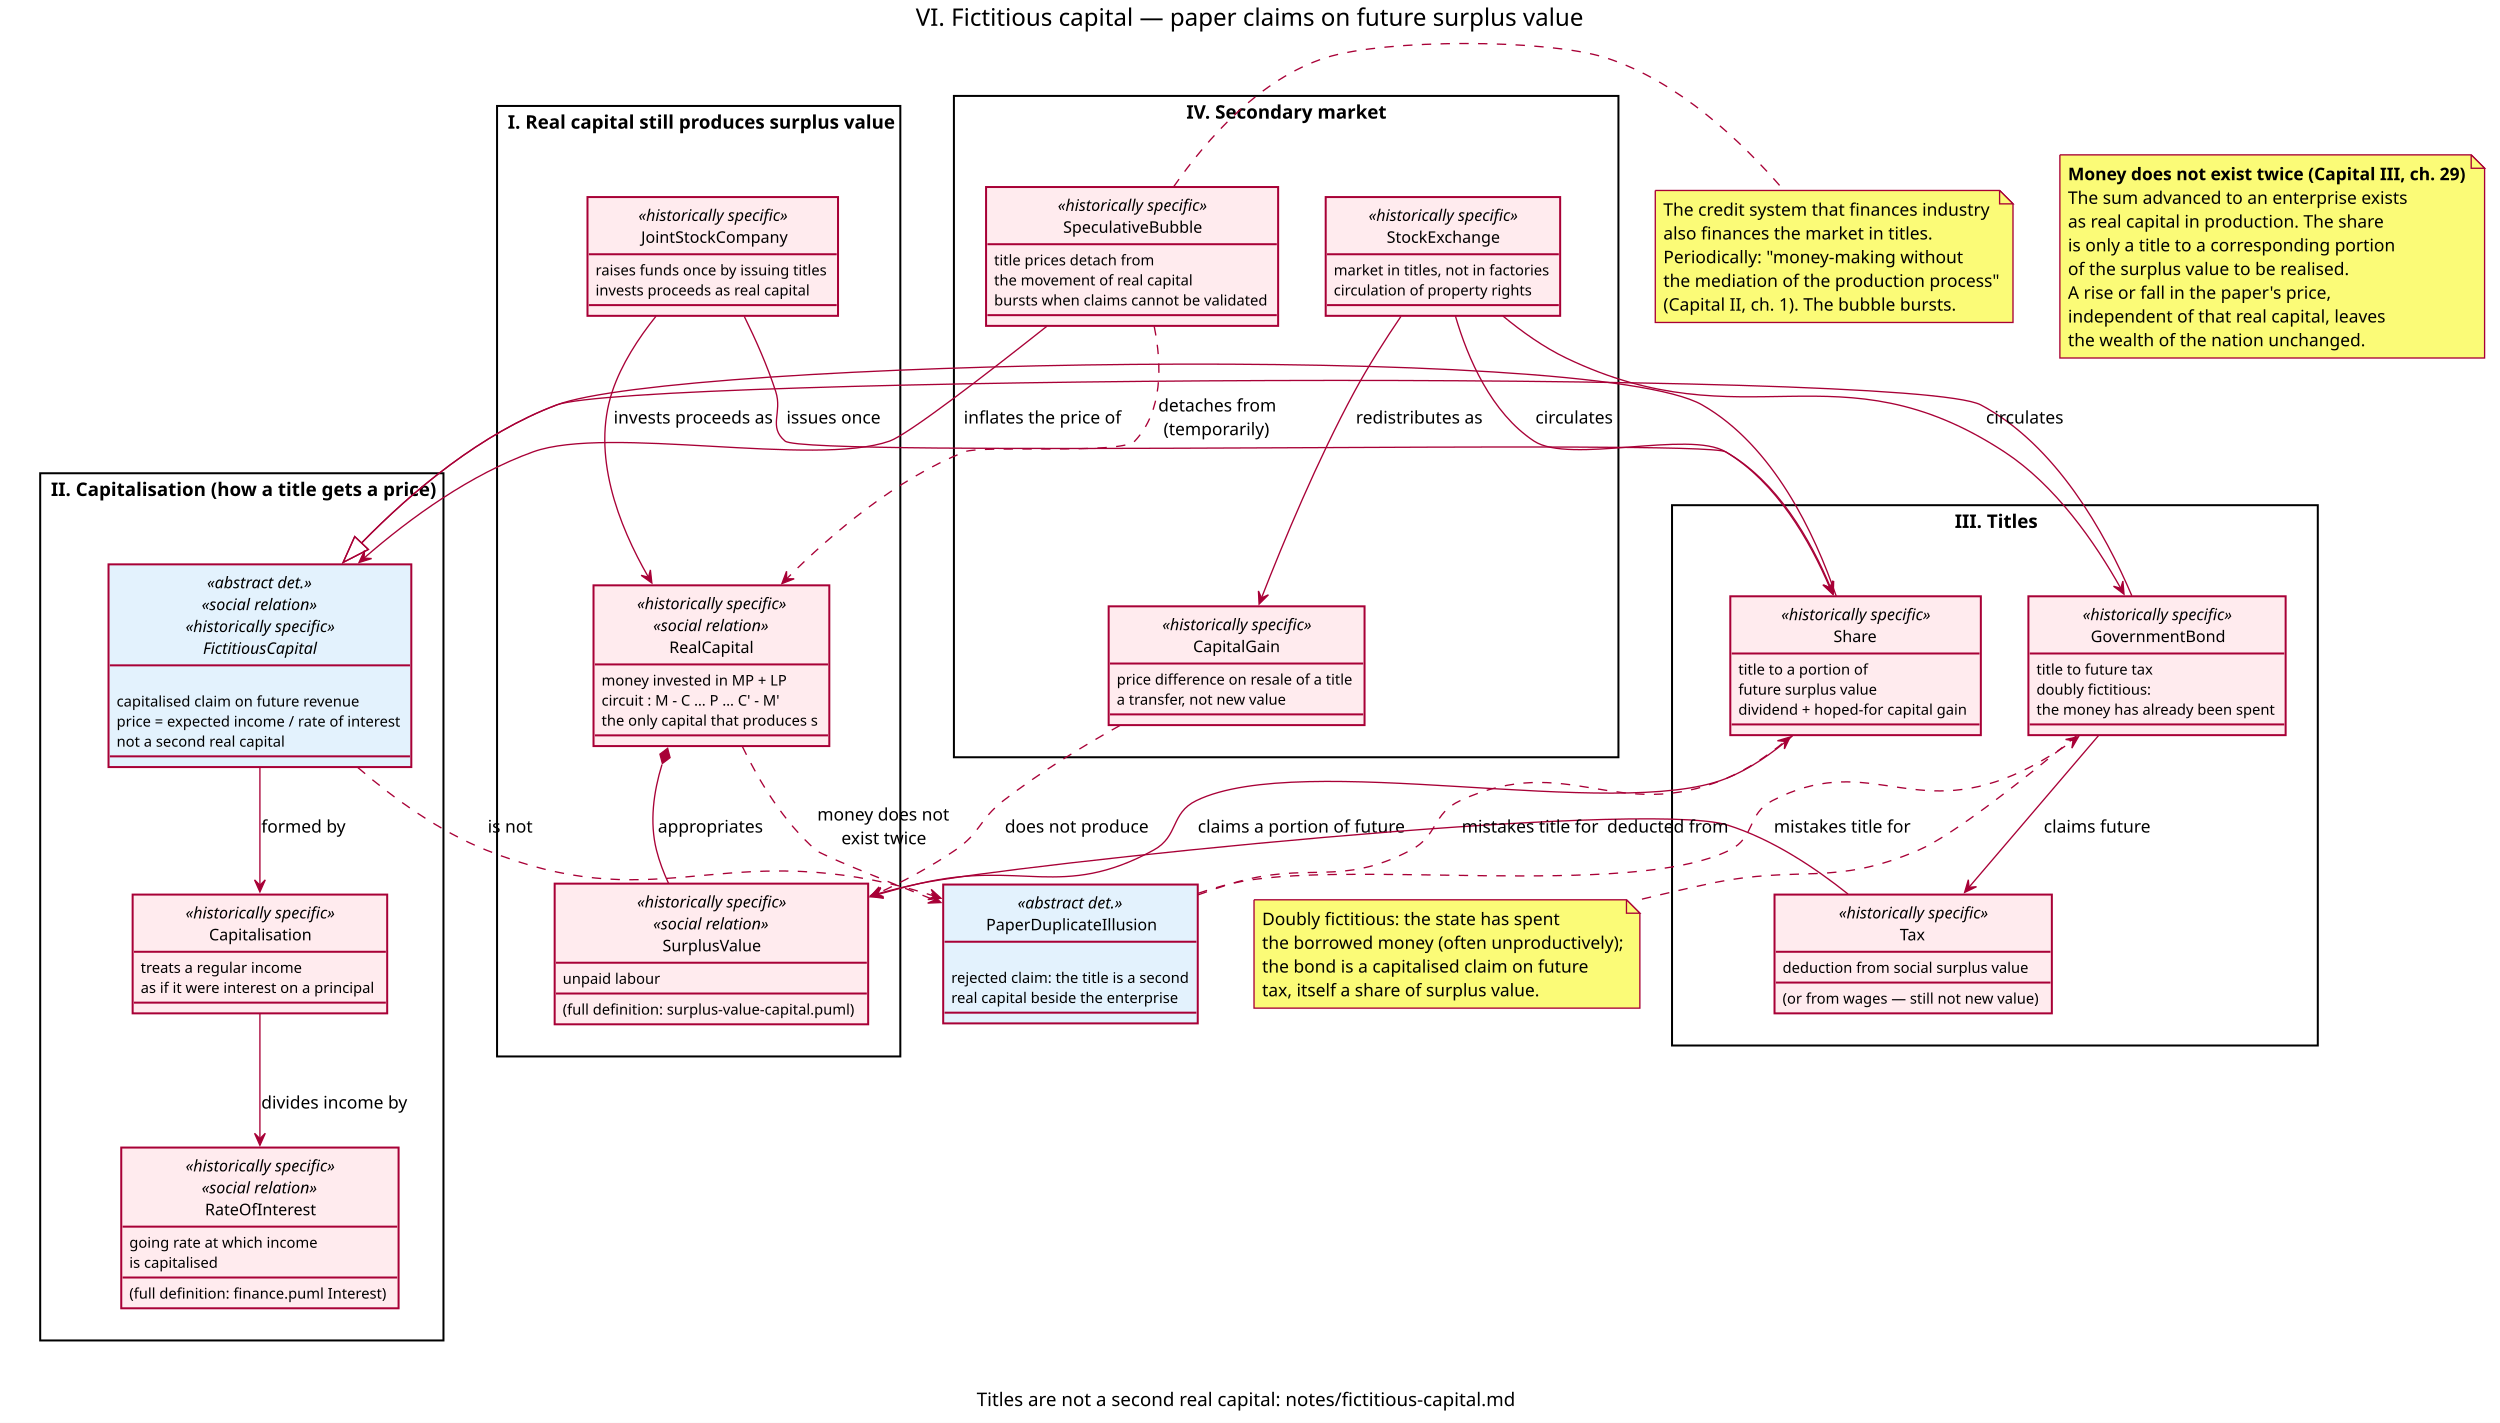
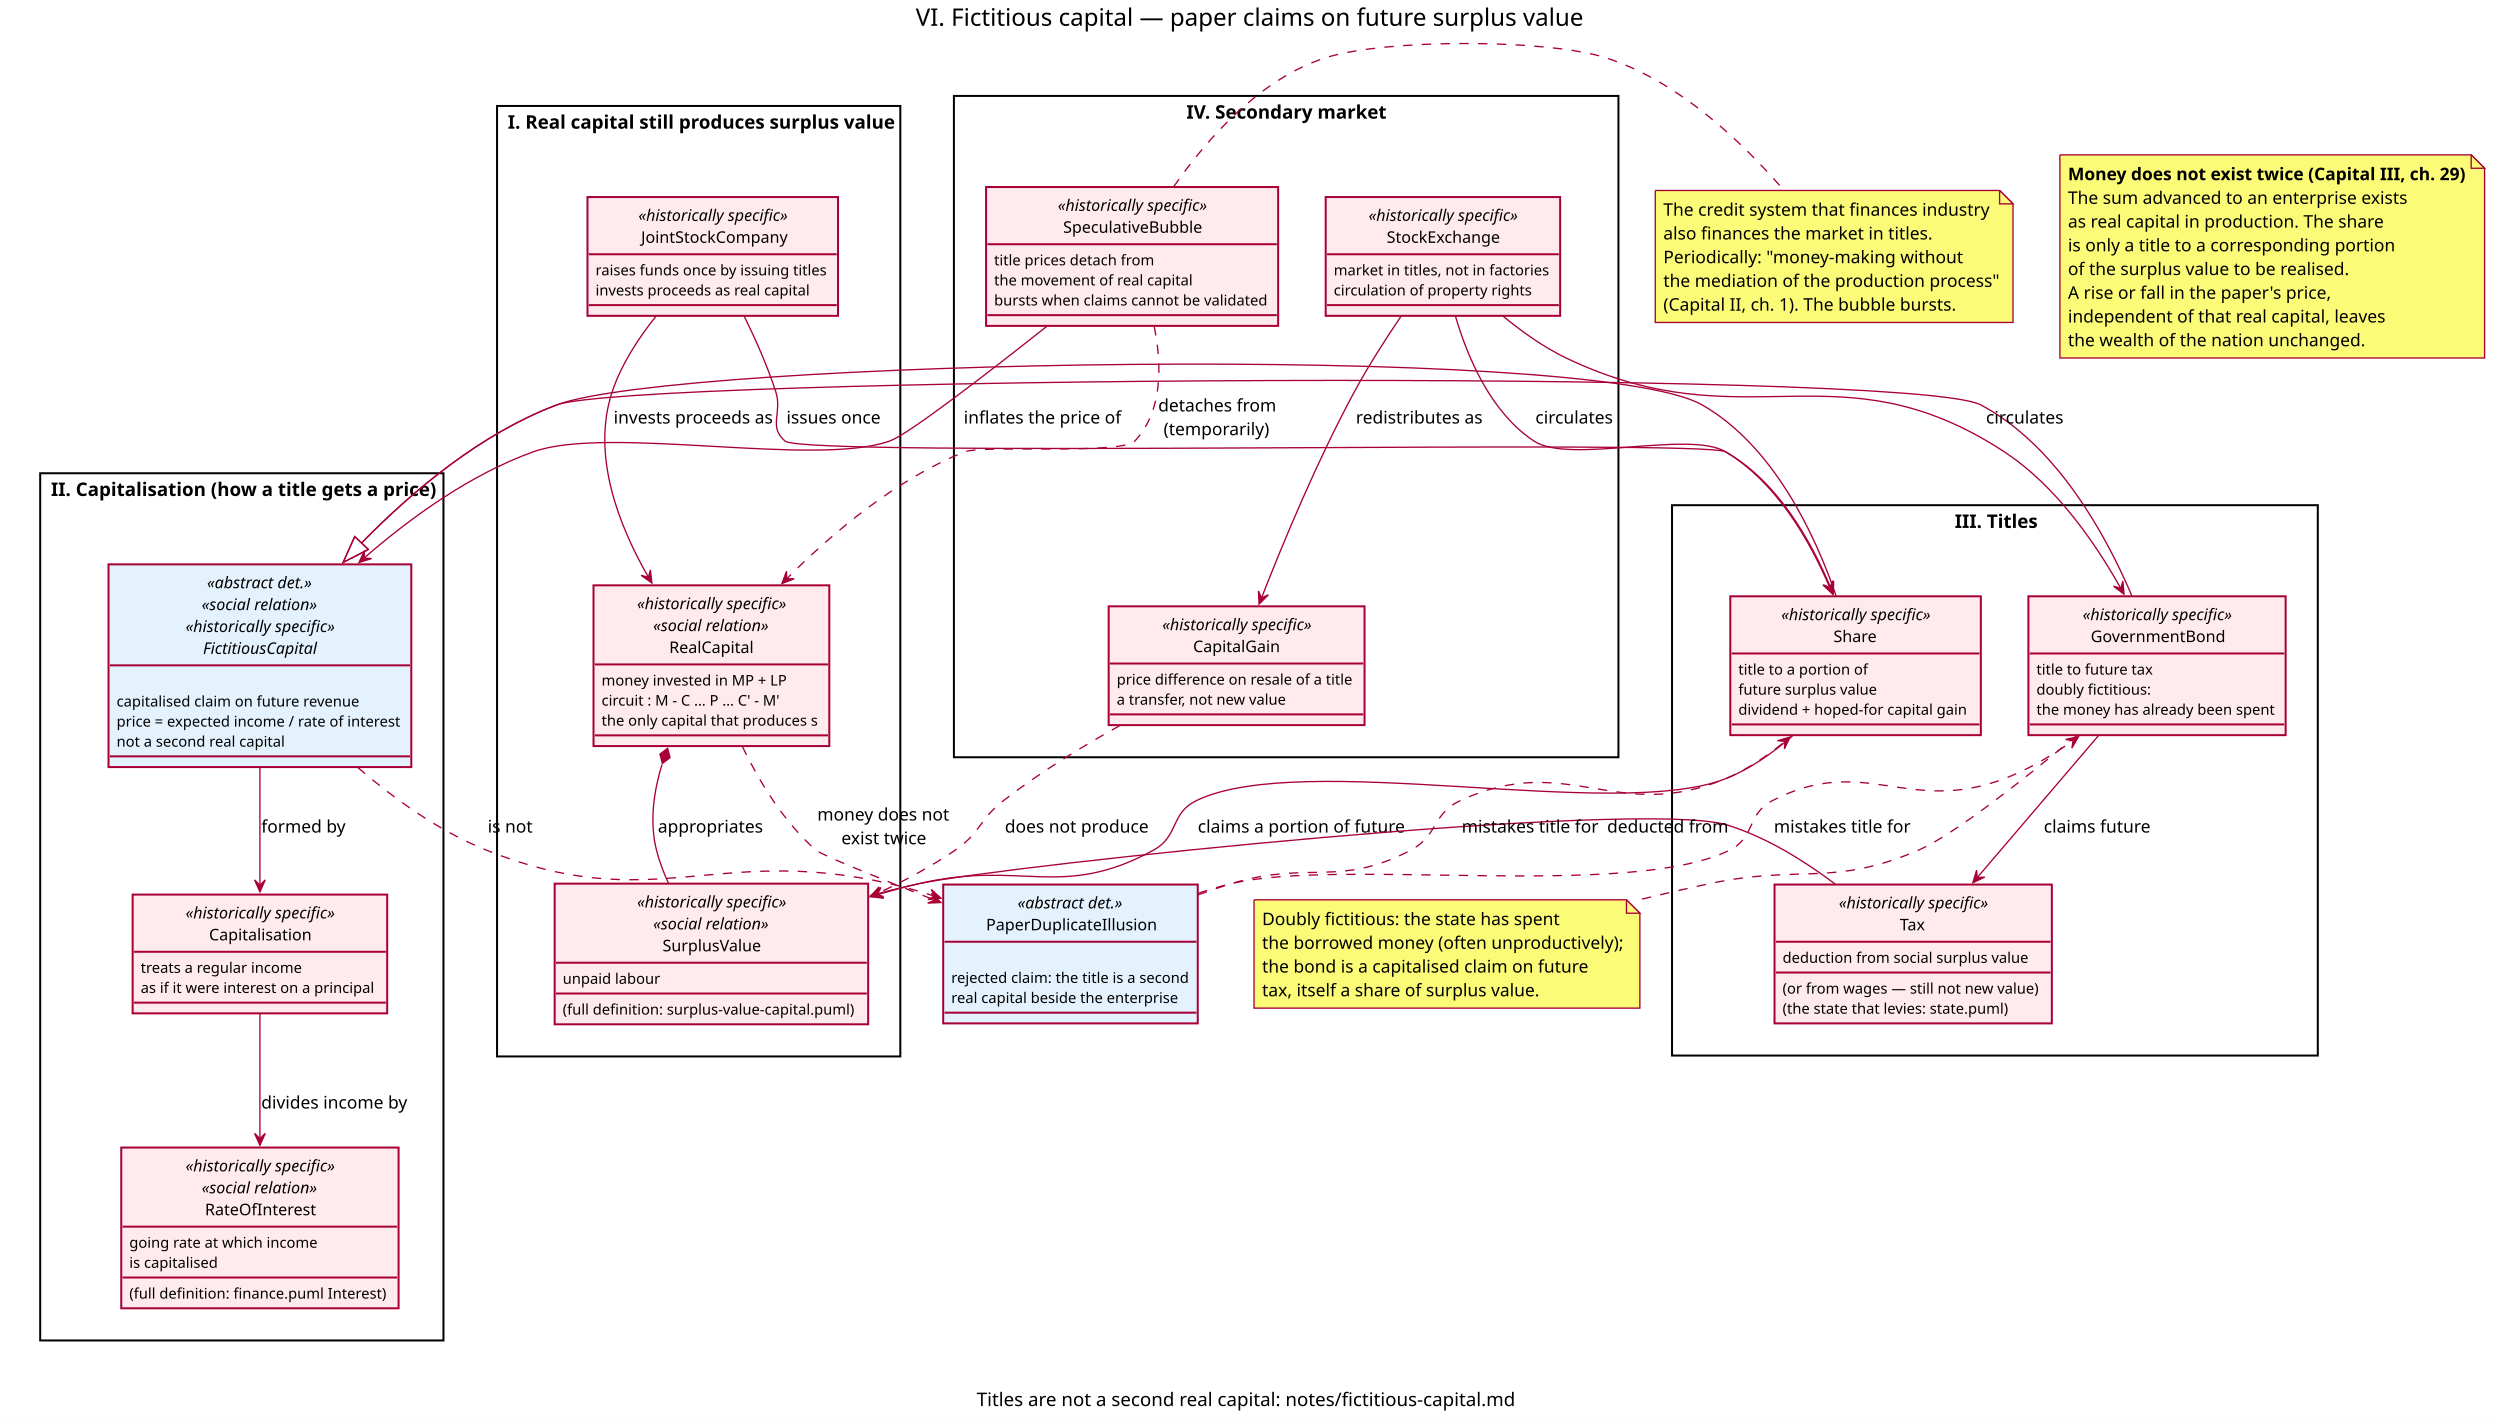
<svg xmlns="http://www.w3.org/2000/svg" contentScriptType="application/ecmascript" contentStyleType="text/css" height="1062px" preserveAspectRatio="none" style="width:1866px;height:1062px;" version="1.1" viewBox="0 0 1866 1062" width="1866px" zoomAndPan="magnify">
  <defs />
  <rect width="100%" height="100%" fill="#FFFFFF" />
  <g>
    <text fill="#000000" font-family="sans-serif" font-size="18" lengthAdjust="spacingAndGlyphs" textLength="506" x="683.5" y="19.242">VI. Fictitious capital — paper claims on future surplus value</text>
    <rect fill="#FFFFFF" height="709.45" style="stroke: #000000; stroke-width: 1.5;" width="301" x="371" y="79.086" />
    <text fill="#000000" font-family="sans-serif" font-size="14" font-weight="bold" lengthAdjust="spacingAndGlyphs" textLength="285" x="379" y="96.052">I. Real capital still produces surplus value</text>
    <rect fill="#FFFFFF" height="647.28" style="stroke: #000000; stroke-width: 1.5;" width="301" x="30" y="353.236" />
    <text fill="#000000" font-family="sans-serif" font-size="14" font-weight="bold" lengthAdjust="spacingAndGlyphs" textLength="285" x="38" y="370.202">II. Capitalisation (how a title gets a price)</text>
-     <rect fill="#FFFFFF" height="403.29" style="stroke: #000000; stroke-width: 1.5;" width="482" x="1248" y="377.076" />
+     <rect fill="#FFFFFF" height="410.78" style="stroke: #000000; stroke-width: 1.5;" width="482" x="1248" y="377.076" />
    <text fill="#000000" font-family="sans-serif" font-size="14" font-weight="bold" lengthAdjust="spacingAndGlyphs" textLength="60" x="1459" y="394.042">III. Titles</text>
    <rect fill="#FFFFFF" height="493.62" style="stroke: #000000; stroke-width: 1.5;" width="496" x="712" y="71.596" />
    <text fill="#000000" font-family="sans-serif" font-size="14" font-weight="bold" lengthAdjust="spacingAndGlyphs" textLength="149" x="885.5" y="88.562">IV. Secondary market</text>
    <rect fill="#FFEBEE" height="104.996" id="SurplusValue" style="stroke: #A80036; stroke-width: 1.5;" width="234" x="414" y="659.546" />
    <text fill="#000000" font-family="sans-serif" font-size="12" font-style="italic" lengthAdjust="spacingAndGlyphs" textLength="111" x="475.5" y="677.374">«historically specific»</text>
    <text fill="#000000" font-family="sans-serif" font-size="12" font-style="italic" lengthAdjust="spacingAndGlyphs" textLength="87" x="487.5" y="693.718">«social relation»</text>
    <text fill="#000000" font-family="sans-serif" font-size="12" lengthAdjust="spacingAndGlyphs" textLength="73" x="494.5" y="710.062">SurplusValue</text>
    <line style="stroke: #A80036; stroke-width: 1.5;" x1="415" x2="647" y1="718.578" y2="718.578" />
    <text fill="#000000" font-family="sans-serif" font-size="11" lengthAdjust="spacingAndGlyphs" textLength="75" x="420" y="734.337">unpaid labour</text>
    <line style="stroke: #A80036; stroke-width: 1.5;" x1="415" x2="647" y1="741.56" y2="741.56" />
    <text fill="#000000" font-family="sans-serif" font-size="11" lengthAdjust="spacingAndGlyphs" textLength="222" x="420" y="757.319">(full definition: surplus-value-capital.puml)</text>
    <rect fill="#FFEBEE" height="119.978" id="RealCapital" style="stroke: #A80036; stroke-width: 1.5;" width="176" x="443" y="436.896" />
    <text fill="#000000" font-family="sans-serif" font-size="12" font-style="italic" lengthAdjust="spacingAndGlyphs" textLength="111" x="475.5" y="454.724">«historically specific»</text>
    <text fill="#000000" font-family="sans-serif" font-size="12" font-style="italic" lengthAdjust="spacingAndGlyphs" textLength="87" x="487.5" y="471.068">«social relation»</text>
    <text fill="#000000" font-family="sans-serif" font-size="12" lengthAdjust="spacingAndGlyphs" textLength="63" x="499.5" y="487.412">RealCapital</text>
    <line style="stroke: #A80036; stroke-width: 1.5;" x1="444" x2="618" y1="495.928" y2="495.928" />
    <text fill="#000000" font-family="sans-serif" font-size="11" lengthAdjust="spacingAndGlyphs" textLength="141" x="449" y="511.687">money invested in MP + LP</text>
    <text fill="#000000" font-family="sans-serif" font-size="11" lengthAdjust="spacingAndGlyphs" textLength="136" x="449" y="526.669">circuit : M - C … P … C' - M'</text>
    <text fill="#000000" font-family="sans-serif" font-size="11" lengthAdjust="spacingAndGlyphs" textLength="164" x="449" y="541.651">the only capital that produces s</text>
    <line style="stroke: #A80036; stroke-width: 1.5;" x1="444" x2="618" y1="548.874" y2="548.874" />
    <rect fill="#FFEBEE" height="88.652" id="JointStockCompany" style="stroke: #A80036; stroke-width: 1.5;" width="187" x="438.5" y="147.086" />
    <text fill="#000000" font-family="sans-serif" font-size="12" font-style="italic" lengthAdjust="spacingAndGlyphs" textLength="111" x="476.5" y="164.914">«historically specific»</text>
    <text fill="#000000" font-family="sans-serif" font-size="12" lengthAdjust="spacingAndGlyphs" textLength="107" x="478.5" y="181.258">JointStockCompany</text>
    <line style="stroke: #A80036; stroke-width: 1.5;" x1="439.5" x2="624.5" y1="189.774" y2="189.774" />
    <text fill="#000000" font-family="sans-serif" font-size="11" lengthAdjust="spacingAndGlyphs" textLength="175" x="444.5" y="205.533">raises funds once by issuing titles</text>
    <text fill="#000000" font-family="sans-serif" font-size="11" lengthAdjust="spacingAndGlyphs" textLength="161" x="444.5" y="220.515">invests proceeds as real capital</text>
    <line style="stroke: #A80036; stroke-width: 1.5;" x1="439.5" x2="624.5" y1="227.738" y2="227.738" />
    <rect fill="#E3F2FD" height="151.304" id="FictitiousCapital" style="stroke: #A80036; stroke-width: 1.5;" width="226" x="81" y="421.236" />
    <text fill="#000000" font-family="sans-serif" font-size="12" font-style="italic" lengthAdjust="spacingAndGlyphs" textLength="79" x="154.5" y="439.064">«abstract det.»</text>
    <text fill="#000000" font-family="sans-serif" font-size="12" font-style="italic" lengthAdjust="spacingAndGlyphs" textLength="87" x="150.5" y="455.408">«social relation»</text>
    <text fill="#000000" font-family="sans-serif" font-size="12" font-style="italic" lengthAdjust="spacingAndGlyphs" textLength="111" x="138.5" y="471.752">«historically specific»</text>
    <text fill="#000000" font-family="sans-serif" font-size="12" font-style="italic" lengthAdjust="spacingAndGlyphs" textLength="85" x="151.5" y="488.096">FictitiousCapital</text>
    <line style="stroke: #A80036; stroke-width: 1.5;" x1="82" x2="306" y1="496.612" y2="496.612" />
    <text fill="#000000" font-family="sans-serif" font-size="11" font-style="italic" lengthAdjust="spacingAndGlyphs" textLength="0" x="90" y="512.371" />
    <text fill="#000000" font-family="sans-serif" font-size="11" lengthAdjust="spacingAndGlyphs" textLength="184" x="87" y="527.353">capitalised claim on future revenue</text>
    <text fill="#000000" font-family="sans-serif" font-size="11" lengthAdjust="spacingAndGlyphs" textLength="214" x="87" y="542.335">price = expected income / rate of interest</text>
    <text fill="#000000" font-family="sans-serif" font-size="11" lengthAdjust="spacingAndGlyphs" textLength="127" x="87" y="557.317">not a second real capital</text>
    <line style="stroke: #A80036; stroke-width: 1.5;" x1="82" x2="306" y1="564.54" y2="564.54" />
    <rect fill="#FFEBEE" height="88.652" id="Capitalisation" style="stroke: #A80036; stroke-width: 1.5;" width="190" x="99" y="667.716" />
    <text fill="#000000" font-family="sans-serif" font-size="12" font-style="italic" lengthAdjust="spacingAndGlyphs" textLength="111" x="138.5" y="685.544">«historically specific»</text>
    <text fill="#000000" font-family="sans-serif" font-size="12" lengthAdjust="spacingAndGlyphs" textLength="76" x="156" y="701.888">Capitalisation</text>
    <line style="stroke: #A80036; stroke-width: 1.5;" x1="100" x2="288" y1="710.404" y2="710.404" />
    <text fill="#000000" font-family="sans-serif" font-size="11" lengthAdjust="spacingAndGlyphs" textLength="122" x="105" y="726.163">treats a regular income</text>
    <text fill="#000000" font-family="sans-serif" font-size="11" lengthAdjust="spacingAndGlyphs" textLength="178" x="105" y="741.145">as if it were interest on a principal</text>
    <line style="stroke: #A80036; stroke-width: 1.5;" x1="100" x2="288" y1="748.368" y2="748.368" />
    <rect fill="#FFEBEE" height="119.978" id="RateOfInterest" style="stroke: #A80036; stroke-width: 1.5;" width="207" x="90.5" y="856.536" />
    <text fill="#000000" font-family="sans-serif" font-size="12" font-style="italic" lengthAdjust="spacingAndGlyphs" textLength="111" x="138.5" y="874.364">«historically specific»</text>
    <text fill="#000000" font-family="sans-serif" font-size="12" font-style="italic" lengthAdjust="spacingAndGlyphs" textLength="87" x="150.5" y="890.708">«social relation»</text>
    <text fill="#000000" font-family="sans-serif" font-size="12" lengthAdjust="spacingAndGlyphs" textLength="82" x="153" y="907.052">RateOfInterest</text>
    <line style="stroke: #A80036; stroke-width: 1.5;" x1="91.5" x2="296.5" y1="915.568" y2="915.568" />
    <text fill="#000000" font-family="sans-serif" font-size="11" lengthAdjust="spacingAndGlyphs" textLength="143" x="96.5" y="931.327">going rate at which income</text>
    <text fill="#000000" font-family="sans-serif" font-size="11" lengthAdjust="spacingAndGlyphs" textLength="66" x="96.5" y="946.309">is capitalised</text>
    <line style="stroke: #A80036; stroke-width: 1.5;" x1="91.5" x2="296.5" y1="953.532" y2="953.532" />
    <text fill="#000000" font-family="sans-serif" font-size="11" lengthAdjust="spacingAndGlyphs" textLength="195" x="96.5" y="969.291">(full definition: finance.puml Interest)</text>
    <rect fill="#FFEBEE" height="103.634" id="Share" style="stroke: #A80036; stroke-width: 1.5;" width="187" x="1291.5" y="445.076" />
    <text fill="#000000" font-family="sans-serif" font-size="12" font-style="italic" lengthAdjust="spacingAndGlyphs" textLength="111" x="1329.5" y="462.904">«historically specific»</text>
    <text fill="#000000" font-family="sans-serif" font-size="12" lengthAdjust="spacingAndGlyphs" textLength="33" x="1368.5" y="479.248">Share</text>
    <line style="stroke: #A80036; stroke-width: 1.5;" x1="1292.5" x2="1477.5" y1="487.764" y2="487.764" />
    <text fill="#000000" font-family="sans-serif" font-size="11" lengthAdjust="spacingAndGlyphs" textLength="100" x="1297.5" y="503.523">title to a portion of</text>
    <text fill="#000000" font-family="sans-serif" font-size="11" lengthAdjust="spacingAndGlyphs" textLength="106" x="1297.5" y="518.505">future surplus value</text>
    <text fill="#000000" font-family="sans-serif" font-size="11" lengthAdjust="spacingAndGlyphs" textLength="175" x="1297.5" y="533.487">dividend + hoped-for capital gain</text>
    <line style="stroke: #A80036; stroke-width: 1.5;" x1="1292.5" x2="1477.5" y1="540.71" y2="540.71" />
    <rect fill="#FFEBEE" height="103.634" id="GovernmentBond" style="stroke: #A80036; stroke-width: 1.5;" width="192" x="1514" y="445.076" />
    <text fill="#000000" font-family="sans-serif" font-size="12" font-style="italic" lengthAdjust="spacingAndGlyphs" textLength="111" x="1554.5" y="462.904">«historically specific»</text>
    <text fill="#000000" font-family="sans-serif" font-size="12" lengthAdjust="spacingAndGlyphs" textLength="99" x="1560.5" y="479.248">GovernmentBond</text>
    <line style="stroke: #A80036; stroke-width: 1.5;" x1="1515" x2="1705" y1="487.764" y2="487.764" />
    <text fill="#000000" font-family="sans-serif" font-size="11" lengthAdjust="spacingAndGlyphs" textLength="89" x="1520" y="503.523">title to future tax</text>
    <text fill="#000000" font-family="sans-serif" font-size="11" lengthAdjust="spacingAndGlyphs" textLength="88" x="1520" y="518.505">doubly fictitious:</text>
    <text fill="#000000" font-family="sans-serif" font-size="11" lengthAdjust="spacingAndGlyphs" textLength="180" x="1520" y="533.487">the money has already been spent</text>
    <line style="stroke: #A80036; stroke-width: 1.5;" x1="1515" x2="1705" y1="540.71" y2="540.71" />
-     <rect fill="#FFEBEE" height="88.652" id="Tax" style="stroke: #A80036; stroke-width: 1.5;" width="207" x="1324.5" y="667.716" />
-     <text fill="#000000" font-family="sans-serif" font-size="12" font-style="italic" lengthAdjust="spacingAndGlyphs" textLength="111" x="1372.5" y="685.544">«historically specific»</text>
-     <text fill="#000000" font-family="sans-serif" font-size="12" lengthAdjust="spacingAndGlyphs" textLength="20" x="1418" y="701.888">Tax</text>
-     <line style="stroke: #A80036; stroke-width: 1.5;" x1="1325.5" x2="1530.5" y1="710.404" y2="710.404" />
-     <text fill="#000000" font-family="sans-serif" font-size="11" lengthAdjust="spacingAndGlyphs" textLength="187" x="1330.5" y="726.163">deduction from social surplus value</text>
-     <line style="stroke: #A80036; stroke-width: 1.5;" x1="1325.5" x2="1530.5" y1="733.386" y2="733.386" />
-     <text fill="#000000" font-family="sans-serif" font-size="11" lengthAdjust="spacingAndGlyphs" textLength="195" x="1330.5" y="749.145">(or from wages — still not new value)</text>
+     <rect fill="#FFEBEE" height="103.634" id="Tax" style="stroke: #A80036; stroke-width: 1.5;" width="207" x="1324.5" y="660.226" />
+     <text fill="#000000" font-family="sans-serif" font-size="12" font-style="italic" lengthAdjust="spacingAndGlyphs" textLength="111" x="1372.5" y="678.054">«historically specific»</text>
+     <text fill="#000000" font-family="sans-serif" font-size="12" lengthAdjust="spacingAndGlyphs" textLength="20" x="1418" y="694.398">Tax</text>
+     <line style="stroke: #A80036; stroke-width: 1.5;" x1="1325.5" x2="1530.5" y1="702.914" y2="702.914" />
+     <text fill="#000000" font-family="sans-serif" font-size="11" lengthAdjust="spacingAndGlyphs" textLength="187" x="1330.5" y="718.673">deduction from social surplus value</text>
+     <line style="stroke: #A80036; stroke-width: 1.5;" x1="1325.5" x2="1530.5" y1="725.896" y2="725.896" />
+     <text fill="#000000" font-family="sans-serif" font-size="11" lengthAdjust="spacingAndGlyphs" textLength="195" x="1330.5" y="741.655">(or from wages — still not new value)</text>
+     <text fill="#000000" font-family="sans-serif" font-size="11" lengthAdjust="spacingAndGlyphs" textLength="168" x="1330.5" y="756.637">(the state that levies: state.puml)</text>
    <rect fill="#FFEBEE" height="88.652" id="StockExchange" style="stroke: #A80036; stroke-width: 1.5;" width="175" x="989.5" y="147.086" />
    <text fill="#000000" font-family="sans-serif" font-size="12" font-style="italic" lengthAdjust="spacingAndGlyphs" textLength="111" x="1021.5" y="164.914">«historically specific»</text>
    <text fill="#000000" font-family="sans-serif" font-size="12" lengthAdjust="spacingAndGlyphs" textLength="84" x="1035" y="181.258">StockExchange</text>
    <line style="stroke: #A80036; stroke-width: 1.5;" x1="990.5" x2="1163.5" y1="189.774" y2="189.774" />
    <text fill="#000000" font-family="sans-serif" font-size="11" lengthAdjust="spacingAndGlyphs" textLength="163" x="995.5" y="205.533">market in titles, not in factories</text>
    <text fill="#000000" font-family="sans-serif" font-size="11" lengthAdjust="spacingAndGlyphs" textLength="153" x="995.5" y="220.515">circulation of property rights</text>
    <line style="stroke: #A80036; stroke-width: 1.5;" x1="990.5" x2="1163.5" y1="227.738" y2="227.738" />
    <rect fill="#FFEBEE" height="88.652" id="CapitalGain" style="stroke: #A80036; stroke-width: 1.5;" width="191" x="827.5" y="452.566" />
    <text fill="#000000" font-family="sans-serif" font-size="12" font-style="italic" lengthAdjust="spacingAndGlyphs" textLength="111" x="867.5" y="470.394">«historically specific»</text>
    <text fill="#000000" font-family="sans-serif" font-size="12" lengthAdjust="spacingAndGlyphs" textLength="65" x="890.5" y="486.738">CapitalGain</text>
    <line style="stroke: #A80036; stroke-width: 1.5;" x1="828.5" x2="1017.5" y1="495.254" y2="495.254" />
    <text fill="#000000" font-family="sans-serif" font-size="11" lengthAdjust="spacingAndGlyphs" textLength="179" x="833.5" y="511.013">price difference on resale of a title</text>
    <text fill="#000000" font-family="sans-serif" font-size="11" lengthAdjust="spacingAndGlyphs" textLength="131" x="833.5" y="525.995">a transfer, not new value</text>
    <line style="stroke: #A80036; stroke-width: 1.5;" x1="828.5" x2="1017.5" y1="533.218" y2="533.218" />
    <rect fill="#FFEBEE" height="103.634" id="SpeculativeBubble" style="stroke: #A80036; stroke-width: 1.5;" width="218" x="736" y="139.596" />
    <text fill="#000000" font-family="sans-serif" font-size="12" font-style="italic" lengthAdjust="spacingAndGlyphs" textLength="111" x="789.5" y="157.424">«historically specific»</text>
    <text fill="#000000" font-family="sans-serif" font-size="12" lengthAdjust="spacingAndGlyphs" textLength="103" x="793.5" y="173.768">SpeculativeBubble</text>
    <line style="stroke: #A80036; stroke-width: 1.5;" x1="737" x2="953" y1="182.284" y2="182.284" />
    <text fill="#000000" font-family="sans-serif" font-size="11" lengthAdjust="spacingAndGlyphs" textLength="121" x="742" y="198.043">title prices detach from</text>
    <text fill="#000000" font-family="sans-serif" font-size="11" lengthAdjust="spacingAndGlyphs" textLength="150" x="742" y="213.025">the movement of real capital</text>
    <text fill="#000000" font-family="sans-serif" font-size="11" lengthAdjust="spacingAndGlyphs" textLength="206" x="742" y="228.007">bursts when claims cannot be validated</text>
    <line style="stroke: #A80036; stroke-width: 1.5;" x1="737" x2="953" y1="235.23" y2="235.23" />
    <rect fill="#E3F2FD" height="103.634" id="PaperDuplicateIllusion" style="stroke: #A80036; stroke-width: 1.5;" width="190" x="704" y="660.226" />
    <text fill="#000000" font-family="sans-serif" font-size="12" font-style="italic" lengthAdjust="spacingAndGlyphs" textLength="79" x="759.5" y="678.054">«abstract det.»</text>
    <text fill="#000000" font-family="sans-serif" font-size="12" lengthAdjust="spacingAndGlyphs" textLength="126" x="736" y="694.398">PaperDuplicateIllusion</text>
    <line style="stroke: #A80036; stroke-width: 1.5;" x1="705" x2="893" y1="702.914" y2="702.914" />
    <text fill="#000000" font-family="sans-serif" font-size="11" font-style="italic" lengthAdjust="spacingAndGlyphs" textLength="0" x="713" y="718.673" />
    <text fill="#000000" font-family="sans-serif" font-size="11" lengthAdjust="spacingAndGlyphs" textLength="178" x="710" y="733.655">rejected claim: the title is a second</text>
    <text fill="#000000" font-family="sans-serif" font-size="11" lengthAdjust="spacingAndGlyphs" textLength="171" x="710" y="748.637">real capital beside the enterprise</text>
    <line style="stroke: #A80036; stroke-width: 1.5;" x1="705" x2="893" y1="755.86" y2="755.86" />
    <path d="M1537.5,115.586 L1537.5,267.234 L1854.5,267.234 L1854.5,125.586 L1844.5,115.586 L1537.5,115.586 " fill="#FBFB77" style="stroke: #A80036; stroke-width: 1.0;" />
    <path d="M1844.5,115.586 L1844.5,125.586 L1854.5,125.586 L1844.5,115.586 " fill="#FBFB77" style="stroke: #A80036; stroke-width: 1.0;" />
    <text fill="#000000" font-family="sans-serif" font-size="13" font-weight="bold" lengthAdjust="spacingAndGlyphs" textLength="296" x="1543.5" y="134.483">Money does not exist twice (Capital III, ch. 29)</text>
    <text fill="#000000" font-family="sans-serif" font-size="13" lengthAdjust="spacingAndGlyphs" textLength="247" x="1543.5" y="152.189">The sum advanced to an enterprise exists</text>
    <text fill="#000000" font-family="sans-serif" font-size="13" lengthAdjust="spacingAndGlyphs" textLength="228" x="1543.5" y="169.895">as real capital in production. The share</text>
    <text fill="#000000" font-family="sans-serif" font-size="13" lengthAdjust="spacingAndGlyphs" textLength="239" x="1543.5" y="187.601">is only a title to a corresponding portion</text>
    <text fill="#000000" font-family="sans-serif" font-size="13" lengthAdjust="spacingAndGlyphs" textLength="203" x="1543.5" y="205.307">of the surplus value to be realised.</text>
    <text fill="#000000" font-family="sans-serif" font-size="13" lengthAdjust="spacingAndGlyphs" textLength="187" x="1543.5" y="223.013">A rise or fall in the paper's price,</text>
    <text fill="#000000" font-family="sans-serif" font-size="13" lengthAdjust="spacingAndGlyphs" textLength="230" x="1543.5" y="240.719">independent of that real capital, leaves</text>
    <text fill="#000000" font-family="sans-serif" font-size="13" lengthAdjust="spacingAndGlyphs" textLength="217" x="1543.5" y="258.425">the wealth of the nation unchanged.</text>
    <path d="M936,671.626 L936,752.45 L1224,752.45 L1224,681.626 L1214,671.626 L936,671.626 " fill="#FBFB77" style="stroke: #A80036; stroke-width: 1.0;" />
    <path d="M1214,671.626 L1214,681.626 L1224,681.626 L1214,671.626 " fill="#FBFB77" style="stroke: #A80036; stroke-width: 1.0;" />
    <text fill="#000000" font-family="sans-serif" font-size="13" lengthAdjust="spacingAndGlyphs" textLength="217" x="942" y="690.523">Doubly fictitious: the state has spent</text>
    <text fill="#000000" font-family="sans-serif" font-size="13" lengthAdjust="spacingAndGlyphs" textLength="267" x="942" y="708.229">the borrowed money (often unproductively);</text>
    <text fill="#000000" font-family="sans-serif" font-size="13" lengthAdjust="spacingAndGlyphs" textLength="236" x="942" y="725.935">the bond is a capitalised claim on future</text>
    <text fill="#000000" font-family="sans-serif" font-size="13" lengthAdjust="spacingAndGlyphs" textLength="199" x="942" y="743.641">tax, itself a share of surplus value.</text>
    <path d="M1235.5,142.146 L1235.5,240.676 L1502.5,240.676 L1502.5,152.146 L1492.5,142.146 L1235.5,142.146 " fill="#FBFB77" style="stroke: #A80036; stroke-width: 1.0;" />
    <path d="M1492.5,142.146 L1492.5,152.146 L1502.5,152.146 L1492.5,142.146 " fill="#FBFB77" style="stroke: #A80036; stroke-width: 1.0;" />
    <text fill="#000000" font-family="sans-serif" font-size="13" lengthAdjust="spacingAndGlyphs" textLength="238" x="1241.5" y="161.043">The credit system that finances industry</text>
    <text fill="#000000" font-family="sans-serif" font-size="13" lengthAdjust="spacingAndGlyphs" textLength="194" x="1241.5" y="178.749">also finances the market in titles.</text>
    <text fill="#000000" font-family="sans-serif" font-size="13" lengthAdjust="spacingAndGlyphs" textLength="220" x="1241.5" y="196.455">Periodically: "money-making without</text>
    <text fill="#000000" font-family="sans-serif" font-size="13" lengthAdjust="spacingAndGlyphs" textLength="246" x="1241.5" y="214.161">the mediation of the production process"</text>
    <text fill="#000000" font-family="sans-serif" font-size="13" lengthAdjust="spacingAndGlyphs" textLength="210" x="1241.5" y="231.867">(Capital II, ch. 1). The bubble bursts.</text>
    <path d="M489.64,236.026 C476.55,252.346 463.79,271.886 457,292.236 C441.38,339.026 461.17,391.306 484.2,431.176 " fill="none" id="JointStockCompany-&gt;RealCapital" style="stroke: #A80036; stroke-width: 1.0;" />
    <polygon fill="#A80036" points="486.55,435.166,485.45,425.379,484.022,430.852,478.548,429.424,486.55,435.166" style="stroke: #A80036; stroke-width: 1.0;" />
    <text fill="#000000" font-family="sans-serif" font-size="13" lengthAdjust="spacingAndGlyphs" textLength="116" x="458" y="316.133">invests proceeds as</text>
    <path d="M494.11,570.636 C487.8,591.196 484.76,613.656 490,634.546 C492.09,642.876 495.28,651.286 498.98,659.336 " fill="none" id="RealCapital&lt;-SurplusValue" style="stroke: #A80036; stroke-width: 1.0;" />
    <polygon fill="#A80036" points="498.32,558.526,492.574,562.883,494.387,569.863,500.132,565.505,498.32,558.526" style="stroke: #A80036; stroke-width: 1.0;" />
    <text fill="#000000" font-family="sans-serif" font-size="13" lengthAdjust="spacingAndGlyphs" textLength="77" x="491" y="621.443">appropriates</text>
    <path d="M555.53,236.156 C563.95,253.256 572.86,273.286 579,292.236 C584.16,308.156 573.17,318.486 586,329.236 C600.95,341.766 1271.04,327.606 1288,337.236 C1326.5,359.116 1351.59,403.096 1366.59,439.206 " fill="none" id="JointStockCompany-&gt;Share" style="stroke: #A80036; stroke-width: 1.0;" />
    <polygon fill="#A80036" points="1368.34,443.526,1368.649,433.682,1366.454,438.895,1361.24,436.7,1368.34,443.526" style="stroke: #A80036; stroke-width: 1.0;" />
    <text fill="#000000" font-family="sans-serif" font-size="13" lengthAdjust="spacingAndGlyphs" textLength="68" x="587" y="316.133">issues once</text>
    <path d="M1370.54,444.886 C1354.5,398.246 1323.59,332.606 1270.5,302.236 C1188.04,255.076 504.39,268.726 415.5,302.236 C359.55,323.326 308.55,365.686 269.63,405.516 " fill="none" id="Share-&gt;FictitiousCapital" style="stroke: #A80036; stroke-width: 1.0;" />
    <polygon fill="none" points="274.93,410.106,256.09,419.806,264.77,400.476,274.93,410.106" style="stroke: #A80036; stroke-width: 1.0;" />
    <path d="M1591.2,444.656 C1571.23,397.836 1534.68,332.086 1478.5,302.236 C1426.35,274.536 470.76,281.406 415.5,302.236 C359.55,323.326 308.55,365.686 269.63,405.516 " fill="none" id="GovernmentBond-&gt;FictitiousCapital" style="stroke: #A80036; stroke-width: 1.0;" />
    <polygon fill="none" points="274.93,410.106,256.09,419.806,264.77,400.476,274.93,410.106" style="stroke: #A80036; stroke-width: 1.0;" />
    <path d="M194,573.036 C194,602.096 194,634.586 194,660.726 " fill="none" id="FictitiousCapital-&gt;Capitalisation" style="stroke: #A80036; stroke-width: 1.0;" />
    <polygon fill="#A80036" points="194,665.726,198,656.726,194,660.726,190,656.726,194,665.726" style="stroke: #A80036; stroke-width: 1.0;" />
    <text fill="#000000" font-family="sans-serif" font-size="13" lengthAdjust="spacingAndGlyphs" textLength="62" x="195" y="621.443">formed by</text>
    <path d="M194,756.476 C194,783.706 194,819.326 194,849.956 " fill="none" id="Capitalisation-&gt;RateOfInterest" style="stroke: #A80036; stroke-width: 1.0;" />
    <polygon fill="#A80036" points="194,854.896,198,845.896,194,849.896,190,845.896,194,854.896" style="stroke: #A80036; stroke-width: 1.0;" />
    <text fill="#000000" font-family="sans-serif" font-size="13" lengthAdjust="spacingAndGlyphs" textLength="107" x="195" y="827.433">divides income by</text>
    <path d="M1337.99,549.186 C1323.32,561.966 1306.18,574.046 1288,581.216 C1206.27,613.436 972.12,559.366 893,597.546 C873.42,606.986 880.08,624.126 861,634.546 C792.04,672.196 762.47,641.526 686,659.546 C675.73,661.956 665.18,664.766 654.63,667.786 " fill="none" id="Share-&gt;SurplusValue" style="stroke: #A80036; stroke-width: 1.0;" />
    <polygon fill="#A80036" points="649.88,669.166,659.64,670.486,654.68,667.766,657.4,662.806,649.88,669.166" style="stroke: #A80036; stroke-width: 1.0;" />
    <text fill="#000000" font-family="sans-serif" font-size="13" lengthAdjust="spacingAndGlyphs" textLength="150" x="894" y="621.443">claims a portion of future</text>
-     <path d="M1566.41,548.946 C1537.04,583.336 1498.53,628.436 1469.59,662.326 " fill="none" id="GovernmentBond-&gt;Tax" style="stroke: #A80036; stroke-width: 1.0;" />
-     <polygon fill="#A80036" points="1466.38,666.096,1475.265,661.846,1469.626,662.293,1469.18,656.653,1466.38,666.096" style="stroke: #A80036; stroke-width: 1.0;" />
+     <path d="M1566.41,548.946 C1539.04,580.996 1503.75,622.326 1475.64,655.236 " fill="none" id="GovernmentBond-&gt;Tax" style="stroke: #A80036; stroke-width: 1.0;" />
+     <polygon fill="#A80036" points="1472.54,658.886,1481.425,654.636,1475.786,655.082,1475.34,649.443,1472.54,658.886" style="stroke: #A80036; stroke-width: 1.0;" />
    <text fill="#000000" font-family="sans-serif" font-size="13" lengthAdjust="spacingAndGlyphs" textLength="77" x="1525.46" y="621.443">claims future</text>
-     <path d="M1379.39,667.336 C1354.47,647.436 1322.46,626.196 1289.5,615.876 C1225.34,595.786 751.81,645.806 686,659.546 C675.65,661.706 665.04,664.346 654.46,667.276 " fill="none" id="Tax-&gt;SurplusValue" style="stroke: #A80036; stroke-width: 1.0;" />
+     <path d="M1369.89,659.956 C1346.59,642.376 1318.41,624.926 1289.5,615.876 C1225.34,595.786 751.81,645.806 686,659.546 C675.65,661.706 665.04,664.346 654.46,667.276 " fill="none" id="Tax-&gt;SurplusValue" style="stroke: #A80036; stroke-width: 1.0;" />
    <polygon fill="#A80036" points="649.69,668.626,659.439,670.026,654.501,667.265,657.262,662.328,649.69,668.626" style="stroke: #A80036; stroke-width: 1.0;" />
    <text fill="#000000" font-family="sans-serif" font-size="13" lengthAdjust="spacingAndGlyphs" textLength="89" x="1199.5" y="621.443">deducted from</text>
    <path d="M1086.34,235.996 C1095.58,267.556 1113.11,308.216 1145,329.236 C1171.57,346.756 1260.68,320.906 1288,337.236 C1325.74,359.806 1350.78,403.276 1365.95,439.016 " fill="none" id="StockExchange-&gt;Share" style="stroke: #A80036; stroke-width: 1.0;" />
    <polygon fill="#A80036" points="1367.72,443.276,1367.94,433.429,1365.792,438.663,1360.559,436.514,1367.72,443.276" style="stroke: #A80036; stroke-width: 1.0;" />
    <text fill="#000000" font-family="sans-serif" font-size="13" lengthAdjust="spacingAndGlyphs" textLength="56" x="1146" y="316.133">circulates</text>
    <path d="M1121.8,235.896 C1135.96,247.606 1152.29,259.236 1169,267.236 C1303.03,331.466 1371.62,255.876 1496,337.236 C1534.12,362.176 1563.62,404.616 1583.06,439.336 " fill="none" id="StockExchange-&gt;GovernmentBond" style="stroke: #A80036; stroke-width: 1.0;" />
    <polygon fill="#A80036" points="1585.36,443.506,1584.524,433.692,1582.949,439.126,1577.516,437.55,1585.36,443.506" style="stroke: #A80036; stroke-width: 1.0;" />
    <text fill="#000000" font-family="sans-serif" font-size="13" lengthAdjust="spacingAndGlyphs" textLength="56" x="1482.33" y="316.133">circulates</text>
    <path d="M1045.7,236.106 C1034.1,253.196 1021.28,273.236 1011,292.236 C983.48,343.086 957.98,404.326 941.59,446.286 " fill="none" id="StockExchange-&gt;CapitalGain" style="stroke: #A80036; stroke-width: 1.0;" />
    <polygon fill="#A80036" points="939.78,450.926,946.749,443.966,941.578,446.26,939.284,441.089,939.78,450.926" style="stroke: #A80036; stroke-width: 1.0;" />
    <text fill="#000000" font-family="sans-serif" font-size="13" lengthAdjust="spacingAndGlyphs" textLength="92" x="1012" y="316.133">redistributes as</text>
    <path d="M835.89,541.516 C807.13,557.526 775.68,576.846 749,597.546 C730.87,611.606 731.96,621.616 713,634.546 C694.88,646.896 674.45,657.856 653.99,667.346 " fill="none" id="CapitalGain-&gt;SurplusValue" style="stroke: #A80036; stroke-width: 1.0; stroke-dasharray: 7.0,7.0;" />
    <polygon fill="#A80036" points="649.6,669.346,659.448,669.237,654.146,667.265,656.119,661.963,649.6,669.346" style="stroke: #A80036; stroke-width: 1.0;" />
    <text fill="#000000" font-family="sans-serif" font-size="13" lengthAdjust="spacingAndGlyphs" textLength="106" x="750" y="621.443">does not produce</text>
    <path d="M781.45,243.466 C734.92,280.326 677.61,324.446 664,329.236 C608.22,348.886 453.64,317.206 398,337.236 C351.34,354.036 306.94,385.906 271.55,416.706 " fill="none" id="SpeculativeBubble-&gt;FictitiousCapital" style="stroke: #A80036; stroke-width: 1.0;" />
    <polygon fill="#A80036" points="267.97,419.846,277.372,416.912,271.727,416.546,272.092,410.901,267.97,419.846" style="stroke: #A80036; stroke-width: 1.0;" />
    <text fill="#000000" font-family="sans-serif" font-size="13" lengthAdjust="spacingAndGlyphs" textLength="113" x="719.3" y="316.133">inflates the price of</text>
    <path d="M861.48,243.526 C867.31,272.326 867.98,306.896 847,329.236 C837.32,339.546 733.13,331.986 720,337.236 C668.99,357.646 621.66,397.426 587.12,432.036 " fill="none" id="SpeculativeBubble-&gt;RealCapital" style="stroke: #A80036; stroke-width: 1.0; stroke-dasharray: 7.0,7.0;" />
    <polygon fill="#A80036" points="583.61,435.596,592.781,432.005,587.124,432.039,587.09,426.382,583.61,435.596" style="stroke: #A80036; stroke-width: 1.0;" />
    <text fill="#000000" font-family="sans-serif" font-size="13" lengthAdjust="spacingAndGlyphs" textLength="86" x="864.47" y="307.133">detaches from</text>
    <text fill="#000000" font-family="sans-serif" font-size="13" lengthAdjust="spacingAndGlyphs" textLength="78" x="868.47" y="324.839">(temporarily)</text>
    <path d="M894.25,667.936 C902.54,664.866 910.87,662.016 919,659.546 C976.97,641.936 999.4,662.786 1053,634.546 C1073.57,623.706 1068.9,607.316 1090,597.546 C1170.12,560.426 1206.53,615.276 1288,581.216 C1303.87,574.576 1319.02,564.326 1332.43,553.256 " fill="none" id="PaperDuplicateIllusion-&gt;Share" style="stroke: #A80036; stroke-width: 1.0; stroke-dasharray: 7.0,7.0;" />
    <polygon fill="#A80036" points="1336.14,550.126,1326.686,552.887,1332.324,553.356,1331.855,558.994,1336.14,550.126" style="stroke: #A80036; stroke-width: 1.0;" />
    <text fill="#000000" font-family="sans-serif" font-size="13" lengthAdjust="spacingAndGlyphs" textLength="99" x="1091" y="621.443">mistakes title for</text>
    <path d="M894.3,666.766 C902.54,663.976 910.84,661.506 919,659.546 C999.55,640.146 1216.85,671.506 1291,634.546 C1310.46,624.846 1303.67,607.506 1323,597.546 C1391.65,562.156 1423.79,608.616 1496,581.216 C1514.07,574.356 1531.82,563.826 1547.74,552.526 " fill="none" id="PaperDuplicateIllusion-&gt;GovernmentBond" style="stroke: #A80036; stroke-width: 1.0; stroke-dasharray: 7.0,7.0;" />
    <polygon fill="#A80036" points="1551.39,549.886,1541.755,551.926,1547.341,552.819,1546.448,558.405,1551.39,549.886" style="stroke: #A80036; stroke-width: 1.0;" />
    <text fill="#000000" font-family="sans-serif" font-size="13" lengthAdjust="spacingAndGlyphs" textLength="99" x="1324" y="621.443">mistakes title for</text>
    <path d="M267.19,572.986 C294.87,596.816 328.15,620.566 363,634.546 C487.59,684.506 533.1,629.766 664,659.546 C675.14,662.076 686.6,665.336 697.9,668.996 " fill="none" id="FictitiousCapital-&gt;PaperDuplicateIllusion" style="stroke: #A80036; stroke-width: 1.0; stroke-dasharray: 7.0,7.0;" />
    <polygon fill="#A80036" points="702.35,670.466,695.065,663.838,697.604,668.893,692.549,671.432,702.35,670.466" style="stroke: #A80036; stroke-width: 1.0;" />
    <text fill="#000000" font-family="sans-serif" font-size="13" lengthAdjust="spacingAndGlyphs" textLength="33" x="364" y="621.443">is not</text>
    <path d="M554.05,557.106 C566.87,583.696 585.12,613.706 609,634.546 C613,638.026 654.59,654.906 697.84,671.916 " fill="none" id="RealCapital-&gt;PaperDuplicateIllusion" style="stroke: #A80036; stroke-width: 1.0; stroke-dasharray: 7.0,7.0;" />
    <polygon fill="#A80036" points="702.27,673.656,695.355,666.643,697.616,671.828,692.431,674.09,702.27,673.656" style="stroke: #A80036; stroke-width: 1.0;" />
    <text fill="#000000" font-family="sans-serif" font-size="13" lengthAdjust="spacingAndGlyphs" textLength="98" x="610" y="612.443">money does not</text>
    <text fill="#000000" font-family="sans-serif" font-size="13" lengthAdjust="spacingAndGlyphs" textLength="62" x="628" y="630.149">exist twice</text>
-     <path d="M1550.22,548.906 C1509.03,583.036 1457.31,623.636 1432,634.546 C1367.51,662.326 1344.71,645.046 1276,659.546 C1259.22,663.086 1241.72,667.146 1224.39,671.396 " fill="none" id="GovernmentBond-GMN44" style="stroke: #A80036; stroke-width: 1.0; stroke-dasharray: 7.0,7.0;" />
-     <path d="M875.99,139.406 C901.19,103.226 940.54,58.786 989.5,43.096 C1033.73,28.926 1154.27,28.926 1198.5,43.096 C1252.67,60.456 1300.18,105.736 1331.19,141.736 " fill="none" id="SpeculativeBubble-GMN47" style="stroke: #A80036; stroke-width: 1.0; stroke-dasharray: 7.0,7.0;" />
+     <path d="M1550.22,548.906 C1509.03,583.036 1457.31,623.636 1432,634.546 C1367.51,662.326 1344.71,645.046 1276,659.546 C1259.22,663.086 1241.72,667.146 1224.39,671.396 " fill="none" id="GovernmentBond-GMN96" style="stroke: #A80036; stroke-width: 1.0; stroke-dasharray: 7.0,7.0;" />
+     <path d="M875.99,139.406 C901.19,103.226 940.54,58.786 989.5,43.096 C1033.73,28.926 1154.27,28.926 1198.5,43.096 C1252.67,60.456 1300.18,105.736 1331.19,141.736 " fill="none" id="SpeculativeBubble-GMN99" style="stroke: #A80036; stroke-width: 1.0; stroke-dasharray: 7.0,7.0;" />
    <text fill="#000000" font-family="sans-serif" font-size="14" lengthAdjust="spacingAndGlyphs" textLength="415" x="729" y="1049.482">Titles are not a second real capital: notes/fictitious-capital.md</text>
  </g>
</svg>
